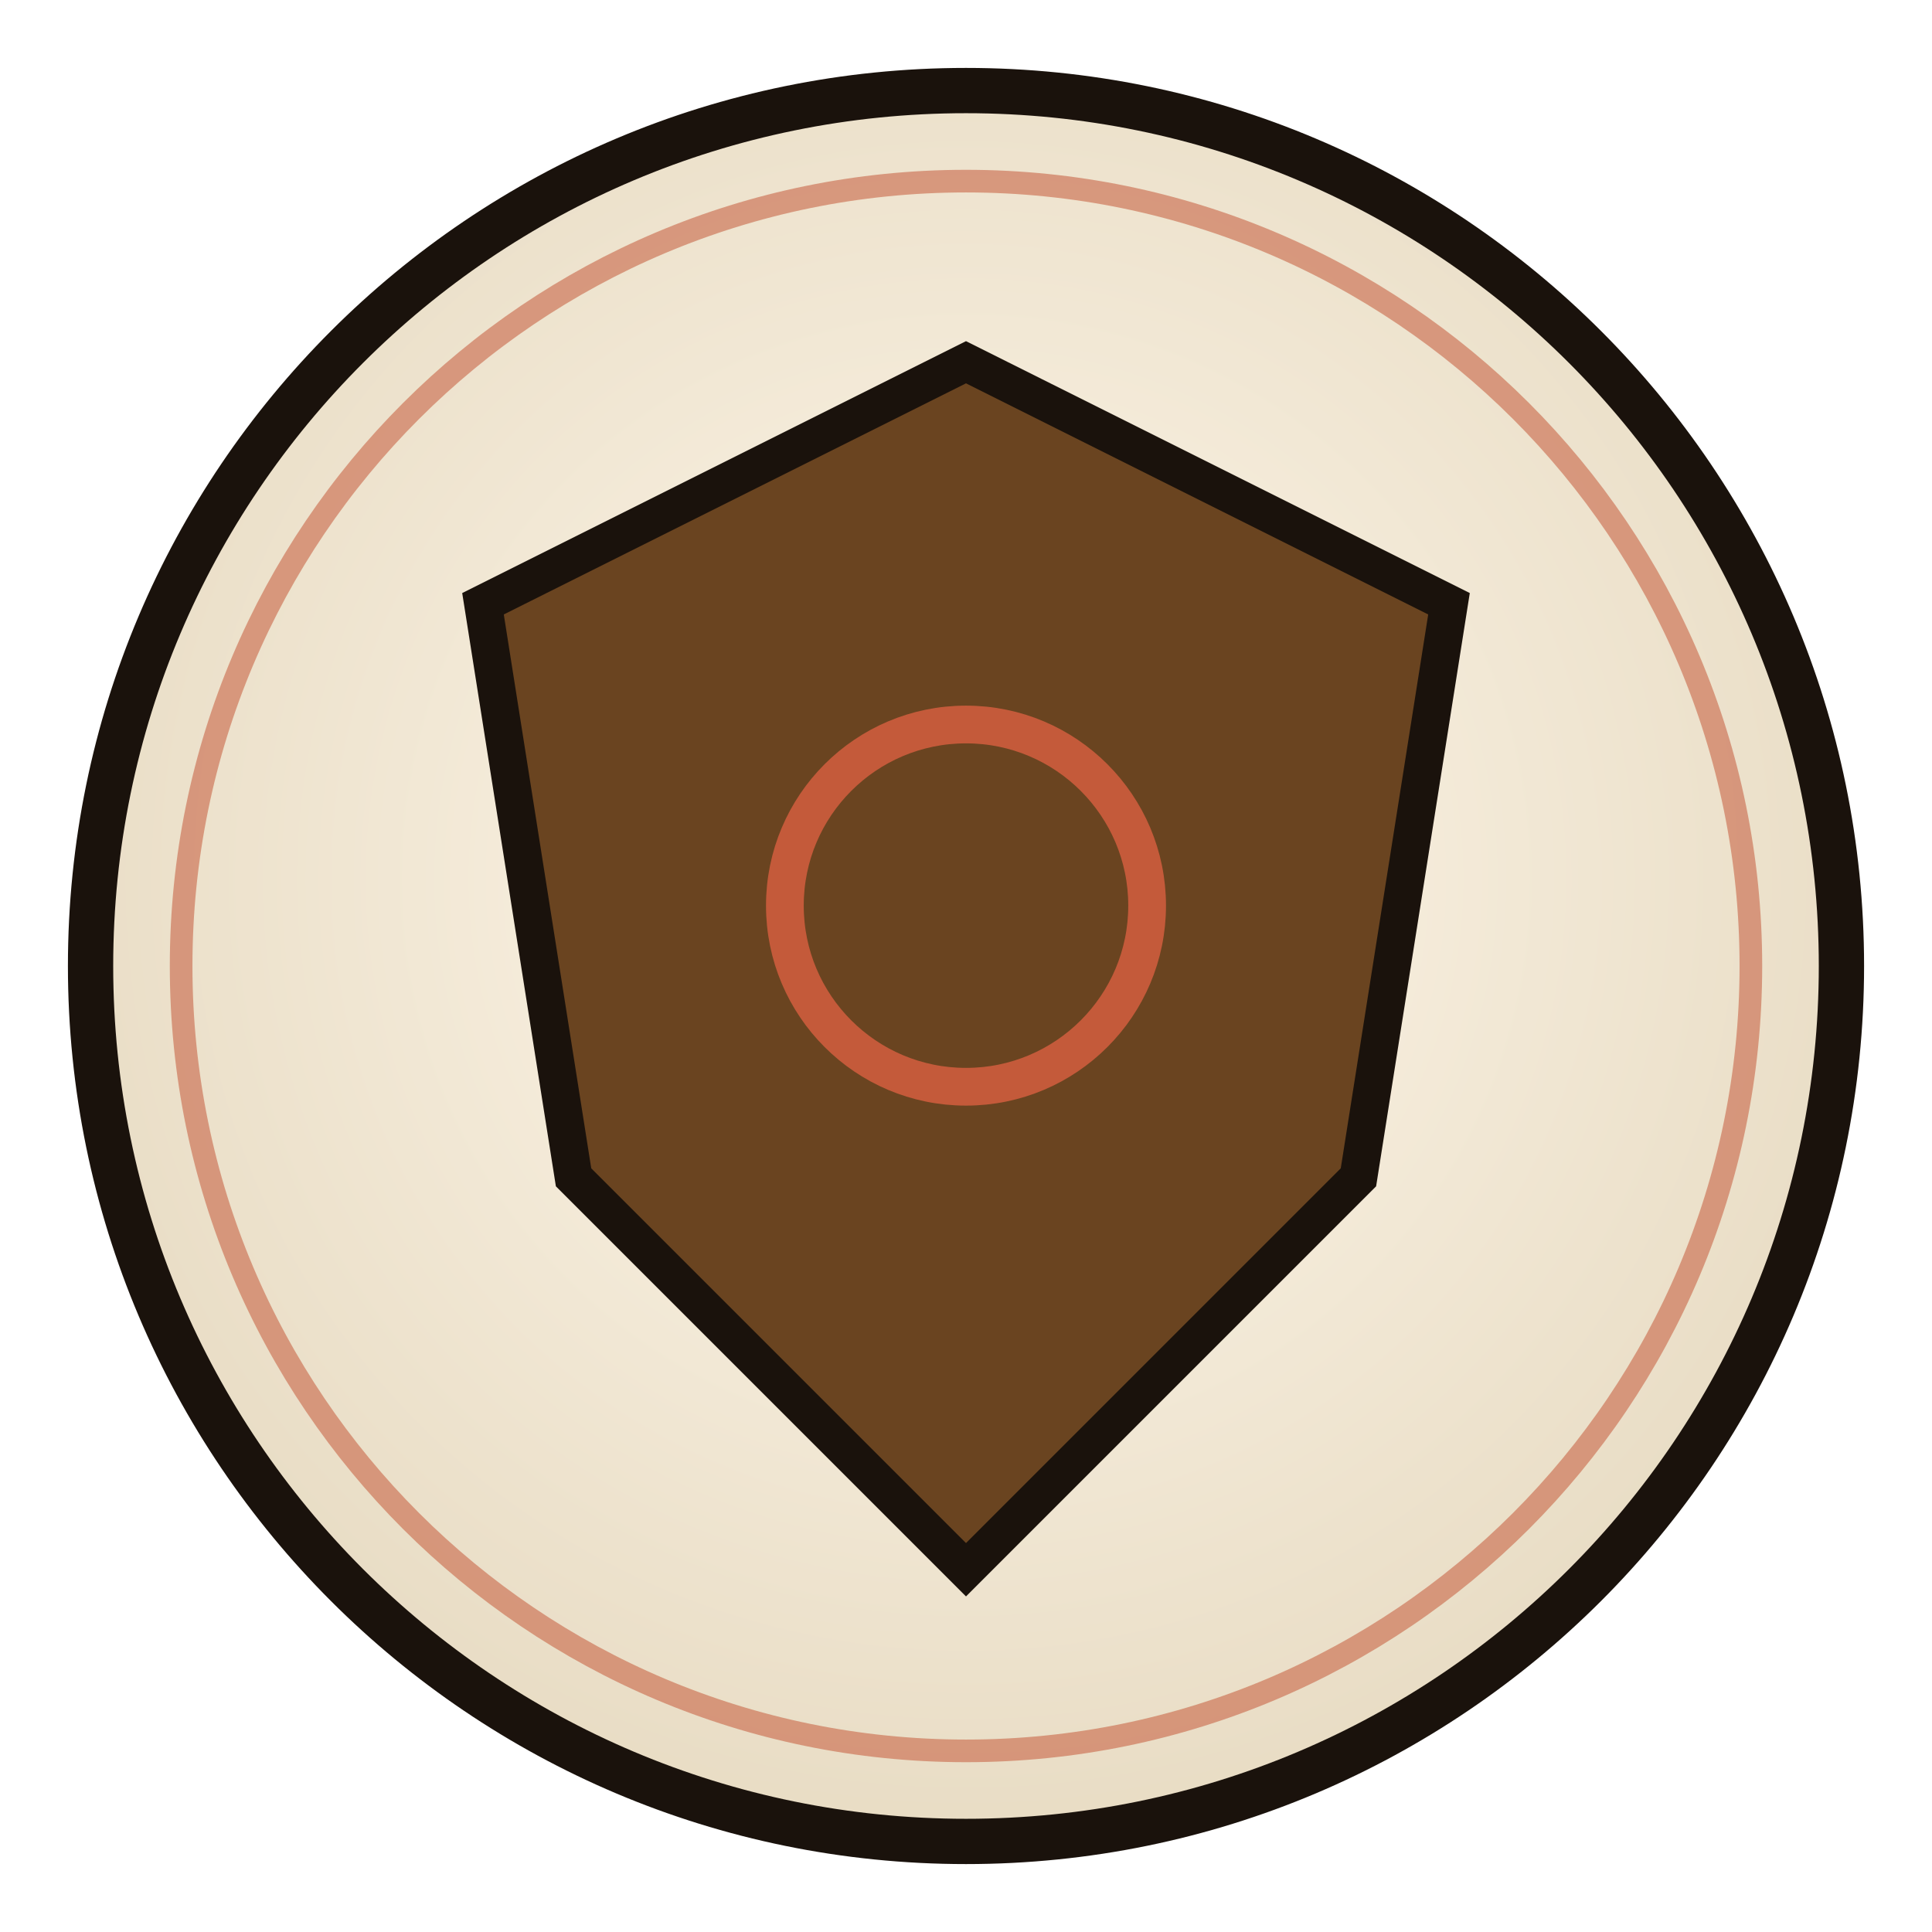
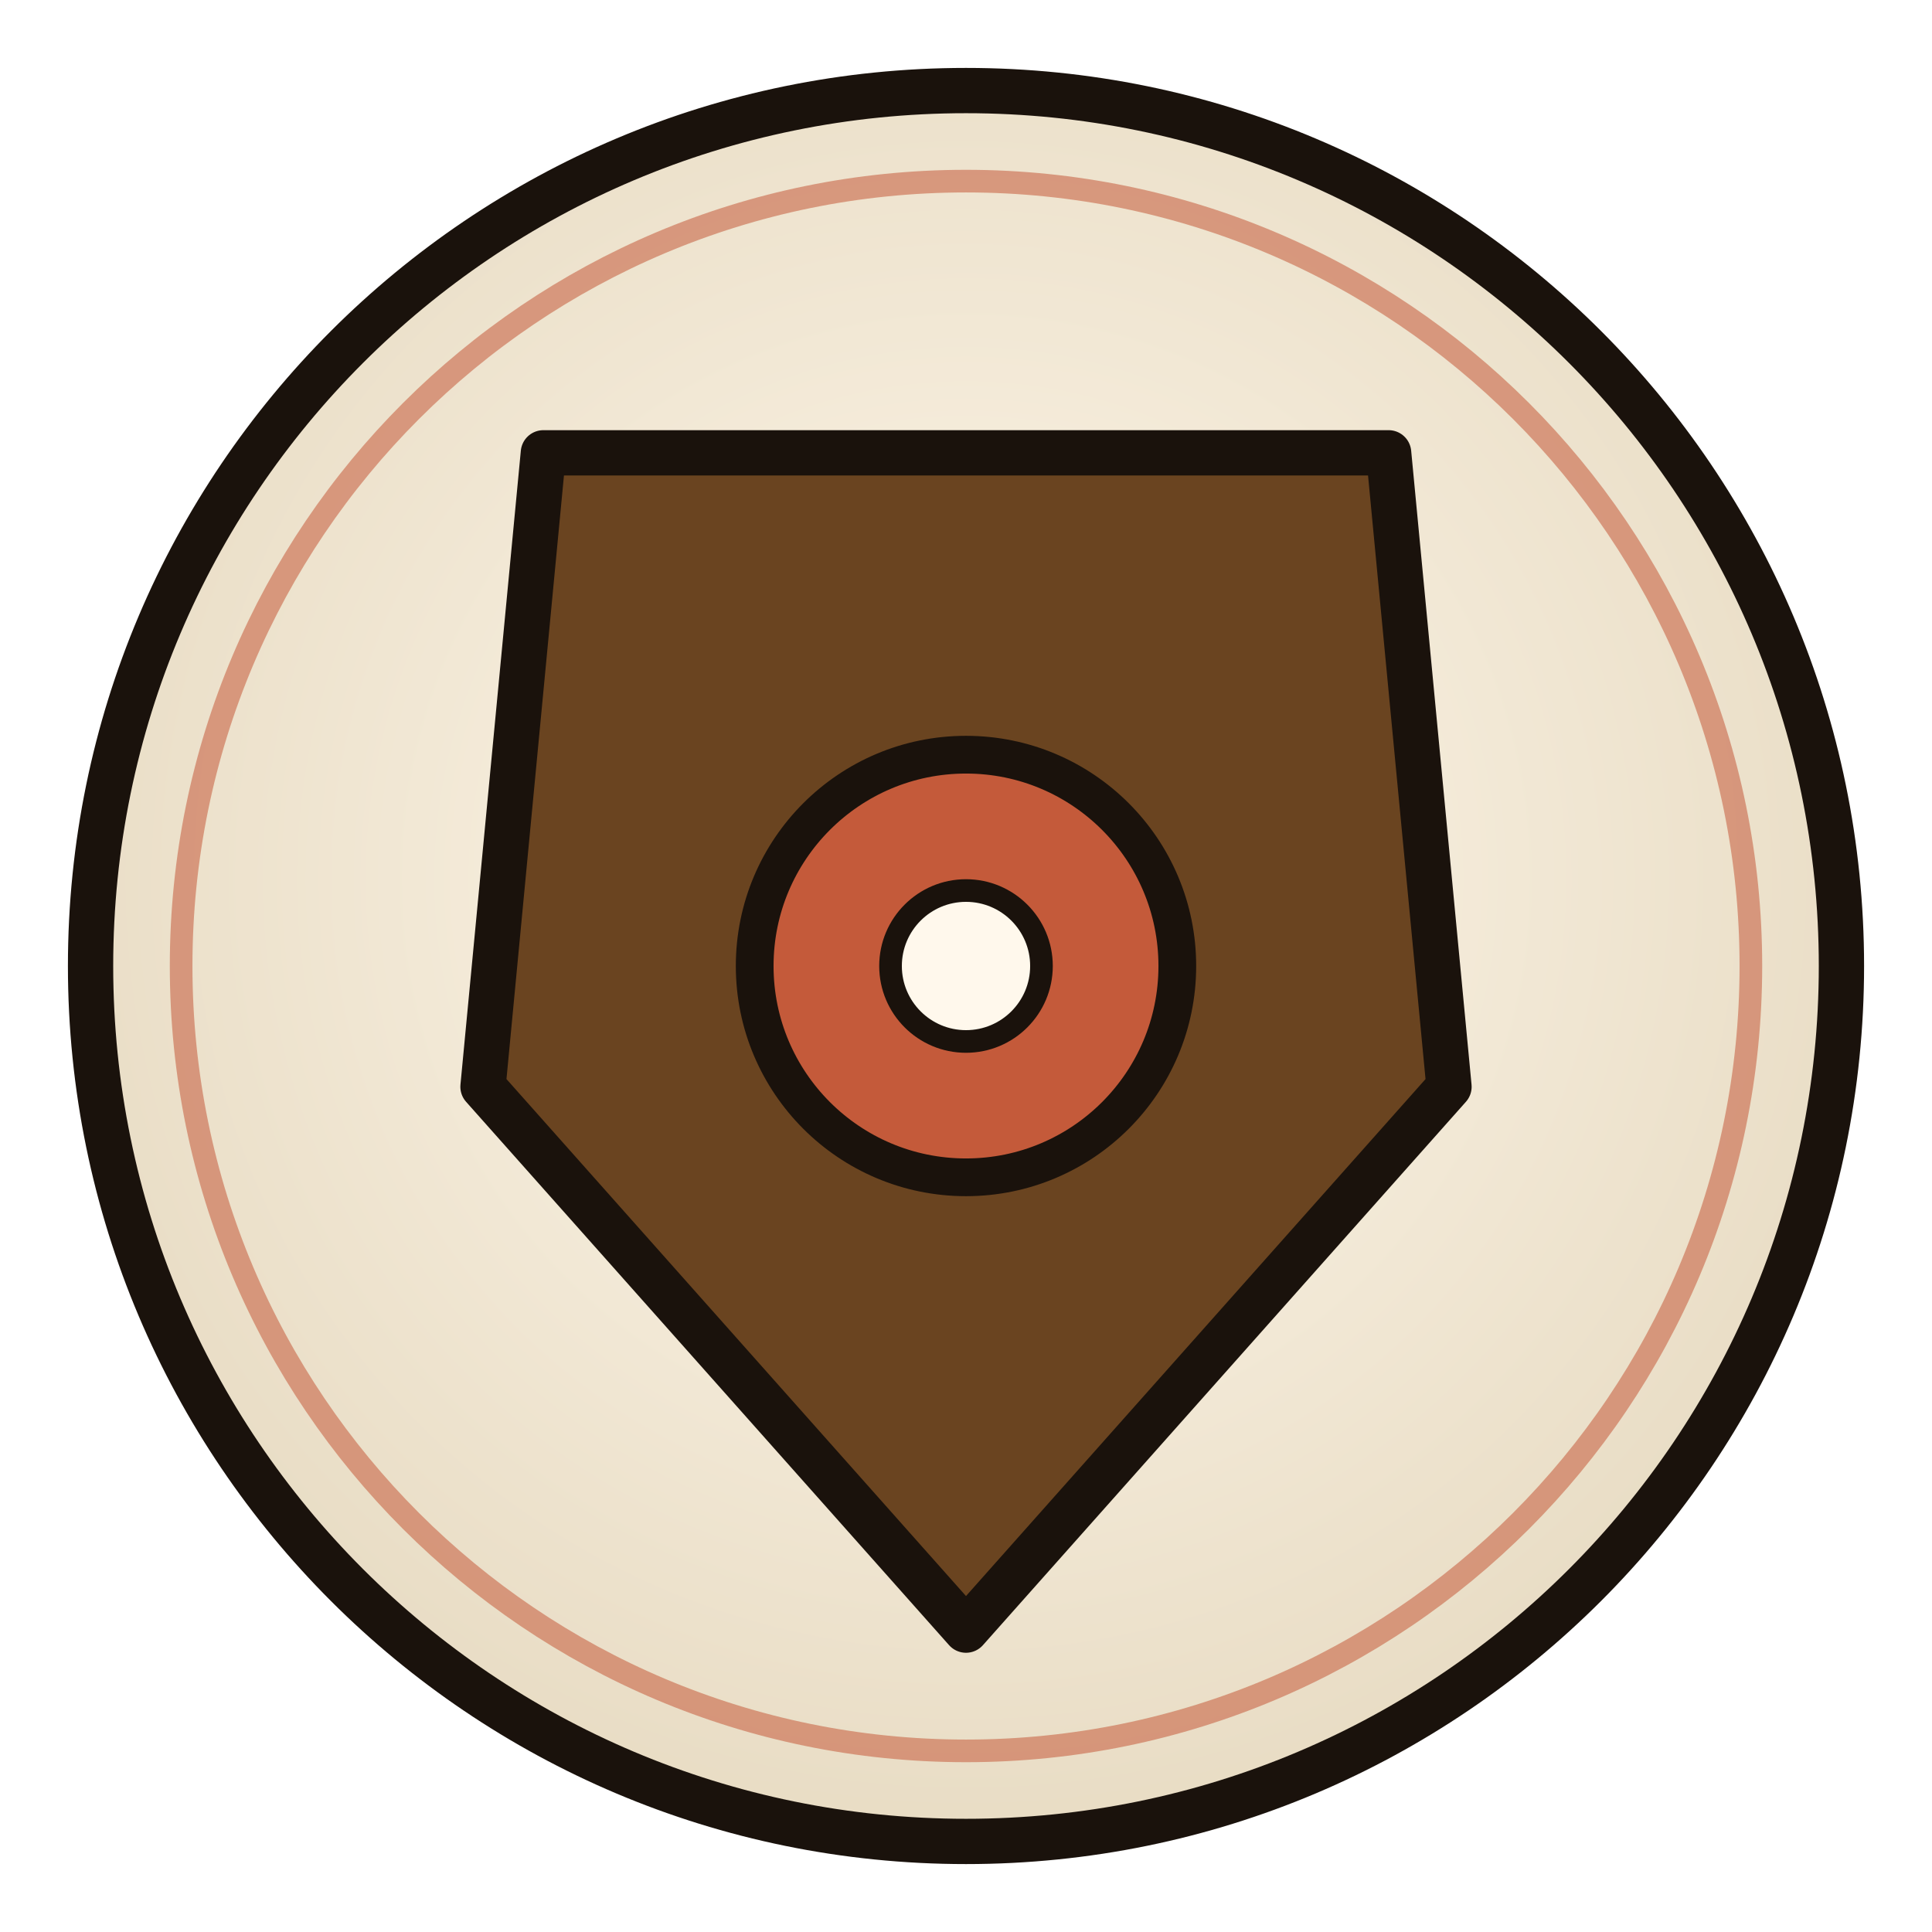
<svg xmlns="http://www.w3.org/2000/svg" width="128" height="128" viewBox="0 0 128 128" fill="none" role="img" aria-label="Shield">
  <defs>
-     <radialGradient id="g4661720" cx="50%" cy="45%" r="55%">
+     <radialGradient id="gfallbackoffhand" cx="50%" cy="45%" r="55%">
      <stop offset="0%" stop-color="#fff8ec" />
      <stop offset="100%" stop-color="#e8dcc4" />
    </radialGradient>
  </defs>
-   <circle cx="64" cy="64" r="58" fill="url(#g4661720)" stroke="#1a120c" stroke-width="3" />
+   <circle cx="64" cy="64" r="58" fill="url(#gfallbackoffhand)" stroke="#1a120c" stroke-width="3" />
  <circle cx="64" cy="64" r="52" fill="none" stroke="#c45a3a" stroke-width="1.5" opacity="0.55" />
-   <path d="M64 24 L96 40 L90 78 L64 104 L38 78 L32 40 Z" fill="#6a4420" stroke="#1a120c" stroke-width="2.5" />
-   <circle cx="64" cy="60" r="12" fill="none" stroke="#c45a3a" stroke-width="2.5" />
+   <path d="M36 30 L92 30 L96 72 L64 108 L32 72 Z" fill="#6a4420" stroke="#1a120c" stroke-width="3" stroke-linejoin="round" />
+   <circle cx="64" cy="64" r="14" fill="#c45a3a" stroke="#1a120c" stroke-width="2.5" />
+   <circle cx="64" cy="64" r="5" fill="#fff8ec" stroke="#1a120c" stroke-width="1.5" />
</svg>
